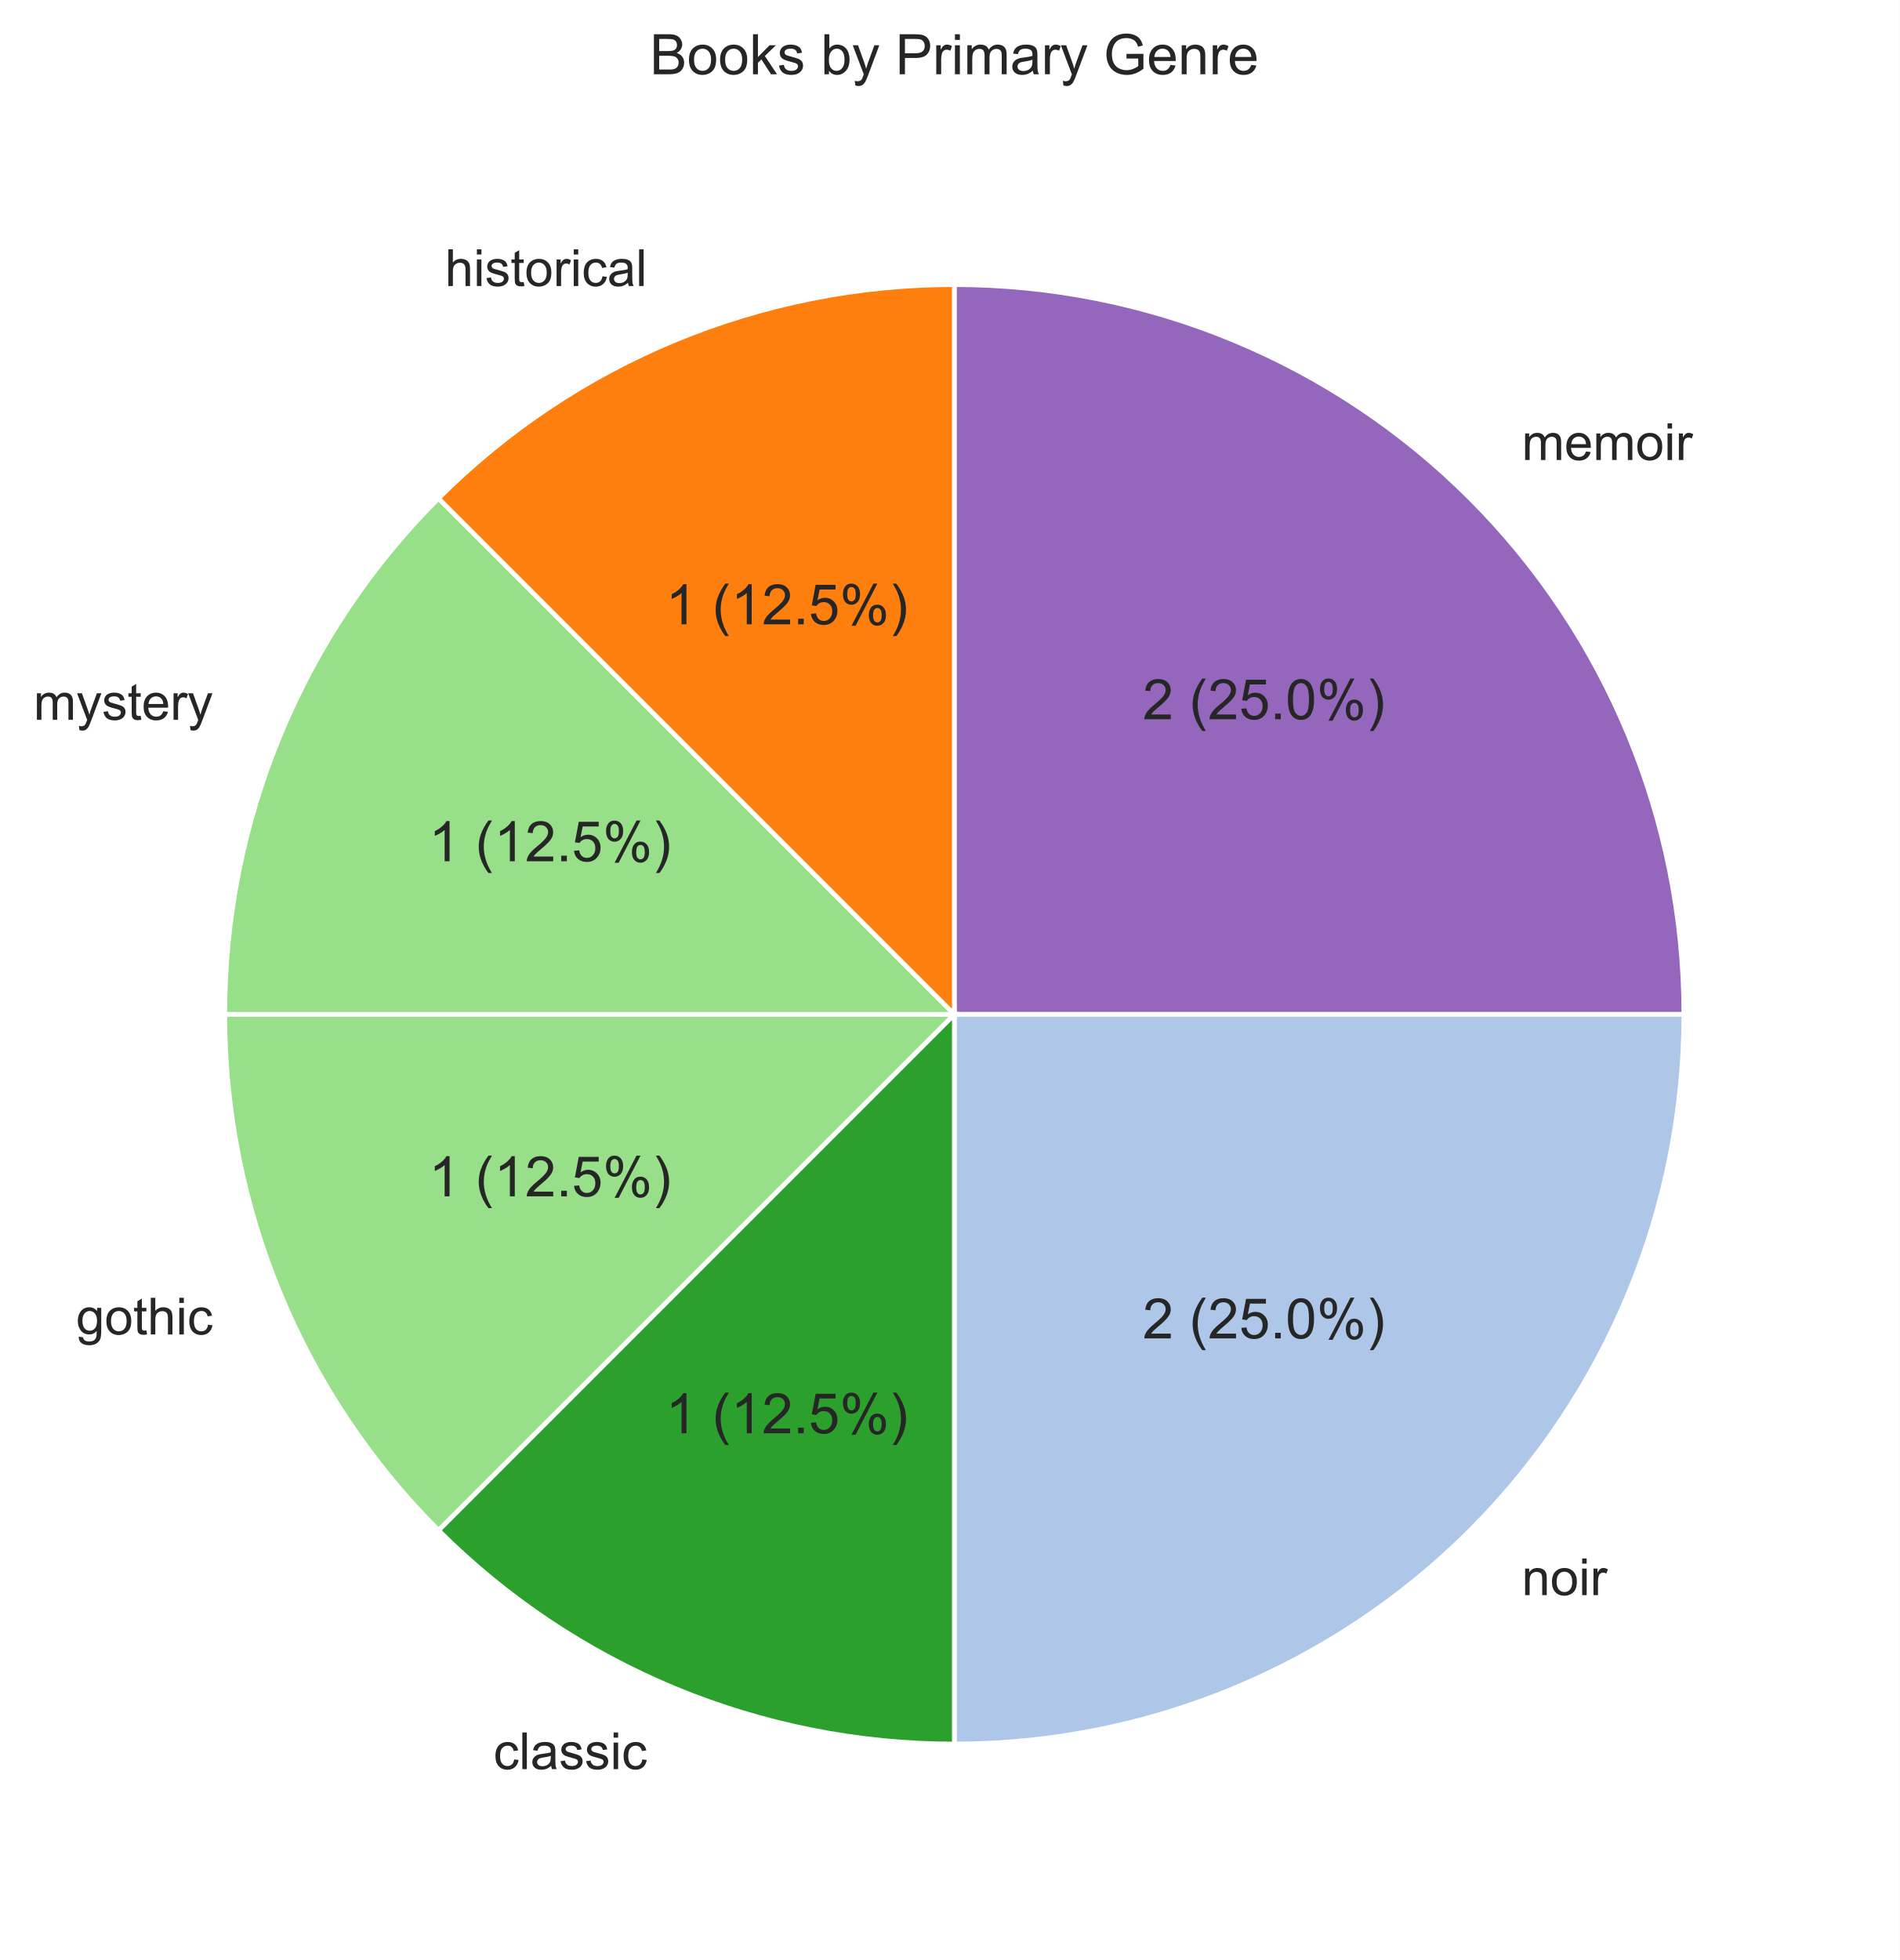
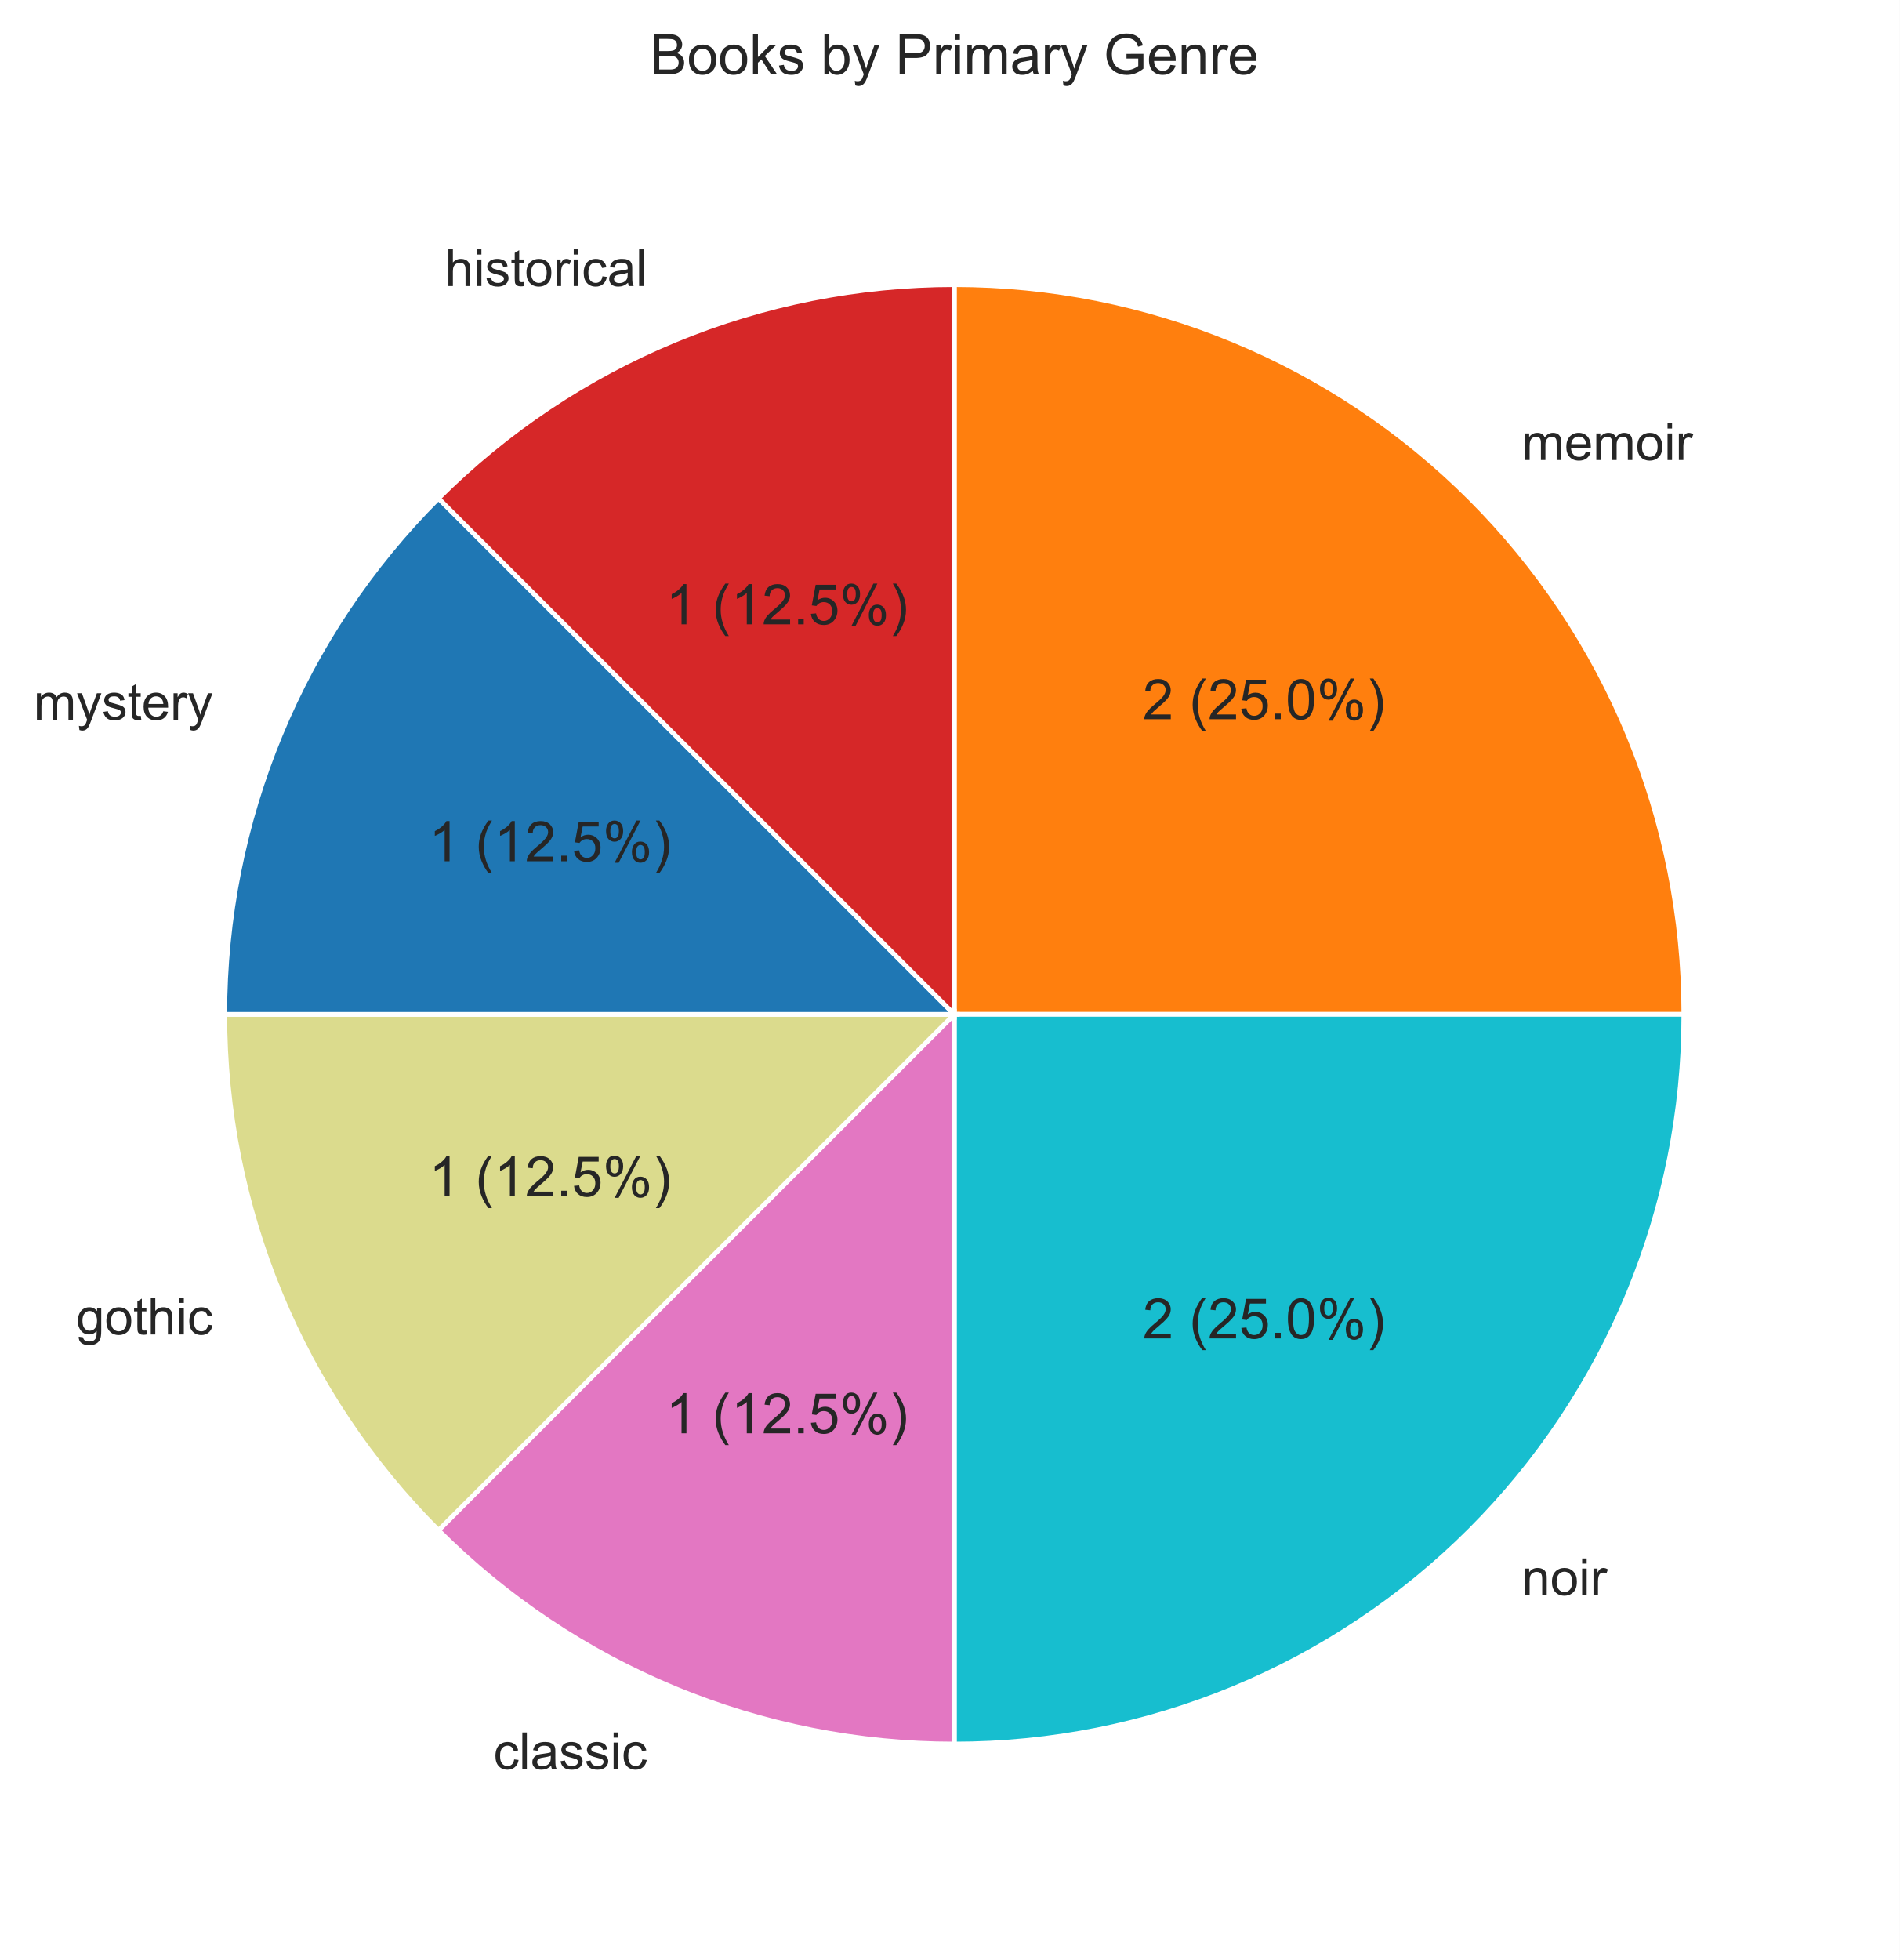
<svg xmlns="http://www.w3.org/2000/svg" xmlns:xlink="http://www.w3.org/1999/xlink" width="407.741pt" height="420.576pt" viewBox="0 0 407.741 420.576" version="1.1">
  <defs>
    <style type="text/css">*{stroke-linejoin: round; stroke-linecap: butt}</style>
  </defs>
  <g id="figure_1">
    <g id="patch_1">
      <path d="M 0 420.576  L 407.741 420.576  L 407.741 0  L 0 0  z " style="fill: #ffffff" />
    </g>
    <g id="axes_1">
      <g id="matplotlib.axis_1" />
      <g id="matplotlib.axis_2" />
      <g id="patch_2">
-         <path d="M 361.397 217.656  C 361.397 176.145 344.89 136.292 315.537 106.94  C 286.185 77.587 246.332 61.08 204.821 61.08  L 204.821 217.656  z " style="fill: #9467bd; stroke: #ffffff; stroke-linejoin: miter" />
+         <path d="M 361.397 217.656  C 361.397 176.145 344.89 136.292 315.537 106.94  C 286.185 77.587 246.332 61.08 204.821 61.08  L 204.821 217.656  z " style="fill: #ff7f0e; stroke: #ffffff; stroke-linejoin: miter" />
      </g>
      <g id="patch_3">
-         <path d="M 204.821 374.232  C 246.332 374.232 286.185 357.724 315.537 328.372  C 344.89 299.019 361.397 259.166 361.397 217.656  L 204.821 217.656  z " style="fill: #aec7e8; stroke: #ffffff; stroke-linejoin: miter" />
+         <path d="M 204.821 374.232  C 246.332 374.232 286.185 357.724 315.537 328.372  C 344.89 299.019 361.397 259.166 361.397 217.656  L 204.821 217.656  z " style="fill: #17becf; stroke: #ffffff; stroke-linejoin: miter" />
      </g>
      <g id="patch_4">
-         <path d="M 94.105 328.372  C 108.645 342.911 125.906 354.444 144.902 362.313  C 163.899 370.181 184.26 374.232 204.821 374.232  L 204.821 217.656  z " style="fill: #2ca02c; stroke: #ffffff; stroke-linejoin: miter" />
+         <path d="M 94.105 328.372  C 108.645 342.911 125.906 354.444 144.902 362.313  C 163.899 370.181 184.26 374.232 204.821 374.232  L 204.821 217.656  z " style="fill: #e377c2; stroke: #ffffff; stroke-linejoin: miter" />
      </g>
      <g id="patch_5">
-         <path d="M 48.245 217.656  C 48.245 238.217 52.296 258.578 60.164 277.575  C 68.033 296.571 79.566 313.832 94.105 328.372  L 204.821 217.656  z " style="fill: #98df8a; stroke: #ffffff; stroke-linejoin: miter" />
+         <path d="M 48.245 217.656  C 48.245 238.217 52.296 258.578 60.164 277.575  C 68.033 296.571 79.566 313.832 94.105 328.372  L 204.821 217.656  z " style="fill: #dbdb8d; stroke: #ffffff; stroke-linejoin: miter" />
      </g>
      <g id="patch_6">
-         <path d="M 94.105 106.94  C 79.566 121.479 68.033 138.74 60.164 157.737  C 52.296 176.733 48.245 197.094 48.245 217.656  L 204.821 217.656  z " style="fill: #98df8a; stroke: #ffffff; stroke-linejoin: miter" />
+         <path d="M 94.105 106.94  C 79.566 121.479 68.033 138.74 60.164 157.737  C 52.296 176.733 48.245 197.094 48.245 217.656  L 204.821 217.656  z " style="fill: #1f77b4; stroke: #ffffff; stroke-linejoin: miter" />
      </g>
      <g id="patch_7">
-         <path d="M 204.821 61.08  C 184.26 61.08 163.899 65.13 144.902 72.998  C 125.906 80.867 108.645 92.401 94.105 106.94  L 204.821 217.656  z " style="fill: #ff7f0e; stroke: #ffffff; stroke-linejoin: miter" />
+         <path d="M 204.821 61.08  C 184.26 61.08 163.899 65.13 144.902 72.998  C 125.906 80.867 108.645 92.401 94.105 106.94  L 204.821 217.656  z " style="fill: #d62728; stroke: #ffffff; stroke-linejoin: miter" />
      </g>
      <g id="text_1">
        <g style="fill: #262626" transform="translate(326.6089 98.71175) scale(0.11 -0.11)">
          <defs>
            <path id="ArialMT-6d" d="M 422 0  L 422 3319  L 925 3319  L 925 2853  Q 1081 3097 1340 3245  Q 1600 3394 1931 3394  Q 2300 3394 2536 3241  Q 2772 3088 2869 2813  Q 3263 3394 3894 3394  Q 4388 3394 4653 3120  Q 4919 2847 4919 2278  L 4919 0  L 4359 0  L 4359 2091  Q 4359 2428 4304 2576  Q 4250 2725 4106 2815  Q 3963 2906 3769 2906  Q 3419 2906 3187 2673  Q 2956 2441 2956 1928  L 2956 0  L 2394 0  L 2394 2156  Q 2394 2531 2256 2718  Q 2119 2906 1806 2906  Q 1569 2906 1367 2781  Q 1166 2656 1075 2415  Q 984 2175 984 1722  L 984 0  L 422 0  z " transform="scale(0.015625)" />
            <path id="ArialMT-65" d="M 2694 1069  L 3275 997  Q 3138 488 2766 206  Q 2394 -75 1816 -75  Q 1088 -75 661 373  Q 234 822 234 1631  Q 234 2469 665 2931  Q 1097 3394 1784 3394  Q 2450 3394 2872 2941  Q 3294 2488 3294 1666  Q 3294 1616 3291 1516  L 816 1516  Q 847 969 1125 678  Q 1403 388 1819 388  Q 2128 388 2347 550  Q 2566 713 2694 1069  z M 847 1978  L 2700 1978  Q 2663 2397 2488 2606  Q 2219 2931 1791 2931  Q 1403 2931 1139 2672  Q 875 2413 847 1978  z " transform="scale(0.015625)" />
            <path id="ArialMT-6f" d="M 213 1659  Q 213 2581 725 3025  Q 1153 3394 1769 3394  Q 2453 3394 2887 2945  Q 3322 2497 3322 1706  Q 3322 1066 3130 698  Q 2938 331 2570 128  Q 2203 -75 1769 -75  Q 1072 -75 642 372  Q 213 819 213 1659  z M 791 1659  Q 791 1022 1069 705  Q 1347 388 1769 388  Q 2188 388 2466 706  Q 2744 1025 2744 1678  Q 2744 2294 2464 2611  Q 2184 2928 1769 2928  Q 1347 2928 1069 2612  Q 791 2297 791 1659  z " transform="scale(0.015625)" />
            <path id="ArialMT-69" d="M 425 3934  L 425 4581  L 988 4581  L 988 3934  L 425 3934  z M 425 0  L 425 3319  L 988 3319  L 988 0  L 425 0  z " transform="scale(0.015625)" />
            <path id="ArialMT-72" d="M 416 0  L 416 3319  L 922 3319  L 922 2816  Q 1116 3169 1280 3281  Q 1444 3394 1641 3394  Q 1925 3394 2219 3213  L 2025 2691  Q 1819 2813 1613 2813  Q 1428 2813 1281 2702  Q 1134 2591 1072 2394  Q 978 2094 978 1738  L 978 0  L 416 0  z " transform="scale(0.015625)" />
          </defs>
          <use xlink:href="#ArialMT-6d" />
          <use xlink:href="#ArialMT-65" x="83.301" />
          <use xlink:href="#ArialMT-6d" x="138.916" />
          <use xlink:href="#ArialMT-6f" x="222.217" />
          <use xlink:href="#ArialMT-69" x="277.832" />
          <use xlink:href="#ArialMT-72" x="300.049" />
        </g>
      </g>
      <g id="text_2">
        <g style="fill: #262626" transform="translate(245.24 154.3311) scale(0.12 -0.12)">
          <defs>
            <path id="ArialMT-32" d="M 3222 541  L 3222 0  L 194 0  Q 188 203 259 391  Q 375 700 629 1000  Q 884 1300 1366 1694  Q 2113 2306 2375 2664  Q 2638 3022 2638 3341  Q 2638 3675 2398 3904  Q 2159 4134 1775 4134  Q 1369 4134 1125 3890  Q 881 3647 878 3216  L 300 3275  Q 359 3922 746 4261  Q 1134 4600 1788 4600  Q 2447 4600 2831 4234  Q 3216 3869 3216 3328  Q 3216 3053 3103 2787  Q 2991 2522 2730 2228  Q 2469 1934 1863 1422  Q 1356 997 1212 845  Q 1069 694 975 541  L 3222 541  z " transform="scale(0.015625)" />
            <path id="ArialMT-20" transform="scale(0.015625)" />
            <path id="ArialMT-28" d="M 1497 -1347  Q 1031 -759 709 28  Q 388 816 388 1659  Q 388 2403 628 3084  Q 909 3875 1497 4659  L 1900 4659  Q 1522 4009 1400 3731  Q 1209 3300 1100 2831  Q 966 2247 966 1656  Q 966 153 1900 -1347  L 1497 -1347  z " transform="scale(0.015625)" />
            <path id="ArialMT-35" d="M 266 1200  L 856 1250  Q 922 819 1161 601  Q 1400 384 1738 384  Q 2144 384 2425 690  Q 2706 997 2706 1503  Q 2706 1984 2436 2262  Q 2166 2541 1728 2541  Q 1456 2541 1237 2417  Q 1019 2294 894 2097  L 366 2166  L 809 4519  L 3088 4519  L 3088 3981  L 1259 3981  L 1013 2750  Q 1425 3038 1878 3038  Q 2478 3038 2890 2622  Q 3303 2206 3303 1553  Q 3303 931 2941 478  Q 2500 -78 1738 -78  Q 1113 -78 717 272  Q 322 622 266 1200  z " transform="scale(0.015625)" />
            <path id="ArialMT-2e" d="M 581 0  L 581 641  L 1222 641  L 1222 0  L 581 0  z " transform="scale(0.015625)" />
            <path id="ArialMT-30" d="M 266 2259  Q 266 3072 433 3567  Q 600 4063 929 4331  Q 1259 4600 1759 4600  Q 2128 4600 2406 4451  Q 2684 4303 2865 4023  Q 3047 3744 3150 3342  Q 3253 2941 3253 2259  Q 3253 1453 3087 958  Q 2922 463 2592 192  Q 2263 -78 1759 -78  Q 1097 -78 719 397  Q 266 969 266 2259  z M 844 2259  Q 844 1131 1108 757  Q 1372 384 1759 384  Q 2147 384 2411 759  Q 2675 1134 2675 2259  Q 2675 3391 2411 3762  Q 2147 4134 1753 4134  Q 1366 4134 1134 3806  Q 844 3388 844 2259  z " transform="scale(0.015625)" />
            <path id="ArialMT-25" d="M 372 3481  Q 372 3972 619 4315  Q 866 4659 1334 4659  Q 1766 4659 2048 4351  Q 2331 4044 2331 3447  Q 2331 2866 2045 2552  Q 1759 2238 1341 2238  Q 925 2238 648 2547  Q 372 2856 372 3481  z M 1350 4272  Q 1141 4272 1002 4090  Q 863 3909 863 3425  Q 863 2984 1003 2804  Q 1144 2625 1350 2625  Q 1563 2625 1702 2806  Q 1841 2988 1841 3469  Q 1841 3913 1700 4092  Q 1559 4272 1350 4272  z M 1353 -169  L 3859 4659  L 4316 4659  L 1819 -169  L 1353 -169  z M 3334 1075  Q 3334 1569 3581 1911  Q 3828 2253 4300 2253  Q 4731 2253 5014 1945  Q 5297 1638 5297 1041  Q 5297 459 5011 145  Q 4725 -169 4303 -169  Q 3888 -169 3611 142  Q 3334 453 3334 1075  z M 4316 1866  Q 4103 1866 3964 1684  Q 3825 1503 3825 1019  Q 3825 581 3965 400  Q 4106 219 4313 219  Q 4528 219 4667 400  Q 4806 581 4806 1063  Q 4806 1506 4665 1686  Q 4525 1866 4316 1866  z " transform="scale(0.015625)" />
            <path id="ArialMT-29" d="M 791 -1347  L 388 -1347  Q 1322 153 1322 1656  Q 1322 2244 1188 2822  Q 1081 3291 891 3722  Q 769 4003 388 4659  L 791 4659  Q 1378 3875 1659 3084  Q 1900 2403 1900 1659  Q 1900 816 1576 28  Q 1253 -759 791 -1347  z " transform="scale(0.015625)" />
          </defs>
          <use xlink:href="#ArialMT-32" />
          <use xlink:href="#ArialMT-20" x="55.615" />
          <use xlink:href="#ArialMT-28" x="83.398" />
          <use xlink:href="#ArialMT-32" x="116.699" />
          <use xlink:href="#ArialMT-35" x="172.314" />
          <use xlink:href="#ArialMT-2e" x="227.93" />
          <use xlink:href="#ArialMT-30" x="255.713" />
          <use xlink:href="#ArialMT-25" x="311.328" />
          <use xlink:href="#ArialMT-29" x="400.244" />
        </g>
      </g>
      <g id="text_3">
        <g style="fill: #262626" transform="translate(326.6089 342.2868) scale(0.11 -0.11)">
          <defs>
            <path id="ArialMT-6e" d="M 422 0  L 422 3319  L 928 3319  L 928 2847  Q 1294 3394 1984 3394  Q 2284 3394 2536 3286  Q 2788 3178 2913 3003  Q 3038 2828 3088 2588  Q 3119 2431 3119 2041  L 3119 0  L 2556 0  L 2556 2019  Q 2556 2363 2490 2533  Q 2425 2703 2258 2804  Q 2091 2906 1866 2906  Q 1506 2906 1245 2678  Q 984 2450 984 1813  L 984 0  L 422 0  z " transform="scale(0.015625)" />
          </defs>
          <use xlink:href="#ArialMT-6e" />
          <use xlink:href="#ArialMT-6f" x="55.615" />
          <use xlink:href="#ArialMT-69" x="111.23" />
          <use xlink:href="#ArialMT-72" x="133.447" />
        </g>
      </g>
      <g id="text_4">
        <g style="fill: #262626" transform="translate(245.24 287.1902) scale(0.12 -0.12)">
          <use xlink:href="#ArialMT-32" />
          <use xlink:href="#ArialMT-20" x="55.615" />
          <use xlink:href="#ArialMT-28" x="83.398" />
          <use xlink:href="#ArialMT-32" x="116.699" />
          <use xlink:href="#ArialMT-35" x="172.314" />
          <use xlink:href="#ArialMT-2e" x="227.93" />
          <use xlink:href="#ArialMT-30" x="255.713" />
          <use xlink:href="#ArialMT-25" x="311.328" />
          <use xlink:href="#ArialMT-29" x="400.244" />
        </g>
      </g>
      <g id="text_5">
        <g style="fill: #262626" transform="translate(105.9053 379.6224) scale(0.11 -0.11)">
          <defs>
            <path id="ArialMT-63" d="M 2588 1216  L 3141 1144  Q 3050 572 2676 248  Q 2303 -75 1759 -75  Q 1078 -75 664 370  Q 250 816 250 1647  Q 250 2184 428 2587  Q 606 2991 970 3192  Q 1334 3394 1763 3394  Q 2303 3394 2647 3120  Q 2991 2847 3088 2344  L 2541 2259  Q 2463 2594 2264 2762  Q 2066 2931 1784 2931  Q 1359 2931 1093 2626  Q 828 2322 828 1663  Q 828 994 1084 691  Q 1341 388 1753 388  Q 2084 388 2306 591  Q 2528 794 2588 1216  z " transform="scale(0.015625)" />
            <path id="ArialMT-6c" d="M 409 0  L 409 4581  L 972 4581  L 972 0  L 409 0  z " transform="scale(0.015625)" />
            <path id="ArialMT-61" d="M 2588 409  Q 2275 144 1986 34  Q 1697 -75 1366 -75  Q 819 -75 525 192  Q 231 459 231 875  Q 231 1119 342 1320  Q 453 1522 633 1644  Q 813 1766 1038 1828  Q 1203 1872 1538 1913  Q 2219 1994 2541 2106  Q 2544 2222 2544 2253  Q 2544 2597 2384 2738  Q 2169 2928 1744 2928  Q 1347 2928 1158 2789  Q 969 2650 878 2297  L 328 2372  Q 403 2725 575 2942  Q 747 3159 1072 3276  Q 1397 3394 1825 3394  Q 2250 3394 2515 3294  Q 2781 3194 2906 3042  Q 3031 2891 3081 2659  Q 3109 2516 3109 2141  L 3109 1391  Q 3109 606 3145 398  Q 3181 191 3288 0  L 2700 0  Q 2613 175 2588 409  z M 2541 1666  Q 2234 1541 1622 1453  Q 1275 1403 1131 1340  Q 988 1278 909 1158  Q 831 1038 831 891  Q 831 666 1001 516  Q 1172 366 1500 366  Q 1825 366 2078 508  Q 2331 650 2450 897  Q 2541 1088 2541 1459  L 2541 1666  z " transform="scale(0.015625)" />
            <path id="ArialMT-73" d="M 197 991  L 753 1078  Q 800 744 1014 566  Q 1228 388 1613 388  Q 2000 388 2187 545  Q 2375 703 2375 916  Q 2375 1106 2209 1216  Q 2094 1291 1634 1406  Q 1016 1563 777 1677  Q 538 1791 414 1992  Q 291 2194 291 2438  Q 291 2659 392 2848  Q 494 3038 669 3163  Q 800 3259 1026 3326  Q 1253 3394 1513 3394  Q 1903 3394 2198 3281  Q 2494 3169 2634 2976  Q 2775 2784 2828 2463  L 2278 2388  Q 2241 2644 2061 2787  Q 1881 2931 1553 2931  Q 1166 2931 1000 2803  Q 834 2675 834 2503  Q 834 2394 903 2306  Q 972 2216 1119 2156  Q 1203 2125 1616 2013  Q 2213 1853 2448 1751  Q 2684 1650 2818 1456  Q 2953 1263 2953 975  Q 2953 694 2789 445  Q 2625 197 2315 61  Q 2006 -75 1616 -75  Q 969 -75 630 194  Q 291 463 197 991  z " transform="scale(0.015625)" />
          </defs>
          <use xlink:href="#ArialMT-63" />
          <use xlink:href="#ArialMT-6c" x="50" />
          <use xlink:href="#ArialMT-61" x="72.217" />
          <use xlink:href="#ArialMT-73" x="127.832" />
          <use xlink:href="#ArialMT-73" x="177.832" />
          <use xlink:href="#ArialMT-69" x="227.832" />
          <use xlink:href="#ArialMT-63" x="250.049" />
        </g>
      </g>
      <g id="text_6">
        <g style="fill: #262626" transform="translate(142.859 307.555) scale(0.12 -0.12)">
          <defs>
            <path id="ArialMT-31" d="M 2384 0  L 1822 0  L 1822 3584  Q 1619 3391 1289 3197  Q 959 3003 697 2906  L 697 3450  Q 1169 3672 1522 3987  Q 1875 4303 2022 4600  L 2384 4600  L 2384 0  z " transform="scale(0.015625)" />
          </defs>
          <use xlink:href="#ArialMT-31" />
          <use xlink:href="#ArialMT-20" x="55.615" />
          <use xlink:href="#ArialMT-28" x="83.398" />
          <use xlink:href="#ArialMT-31" x="116.699" />
          <use xlink:href="#ArialMT-32" x="172.314" />
          <use xlink:href="#ArialMT-2e" x="227.93" />
          <use xlink:href="#ArialMT-35" x="255.713" />
          <use xlink:href="#ArialMT-25" x="311.328" />
          <use xlink:href="#ArialMT-29" x="400.244" />
        </g>
      </g>
      <g id="text_7">
        <g style="fill: #262626" transform="translate(16.34719 286.3458) scale(0.11 -0.11)">
          <defs>
            <path id="ArialMT-67" d="M 319 -275  L 866 -356  Q 900 -609 1056 -725  Q 1266 -881 1628 -881  Q 2019 -881 2231 -725  Q 2444 -569 2519 -288  Q 2563 -116 2559 434  Q 2191 0 1641 0  Q 956 0 581 494  Q 206 988 206 1678  Q 206 2153 378 2554  Q 550 2956 876 3175  Q 1203 3394 1644 3394  Q 2231 3394 2613 2919  L 2613 3319  L 3131 3319  L 3131 450  Q 3131 -325 2973 -648  Q 2816 -972 2473 -1159  Q 2131 -1347 1631 -1347  Q 1038 -1347 672 -1080  Q 306 -813 319 -275  z M 784 1719  Q 784 1066 1043 766  Q 1303 466 1694 466  Q 2081 466 2343 764  Q 2606 1063 2606 1700  Q 2606 2309 2336 2618  Q 2066 2928 1684 2928  Q 1309 2928 1046 2623  Q 784 2319 784 1719  z " transform="scale(0.015625)" />
            <path id="ArialMT-74" d="M 1650 503  L 1731 6  Q 1494 -44 1306 -44  Q 1000 -44 831 53  Q 663 150 594 308  Q 525 466 525 972  L 525 2881  L 113 2881  L 113 3319  L 525 3319  L 525 4141  L 1084 4478  L 1084 3319  L 1650 3319  L 1650 2881  L 1084 2881  L 1084 941  Q 1084 700 1114 631  Q 1144 563 1211 522  Q 1278 481 1403 481  Q 1497 481 1650 503  z " transform="scale(0.015625)" />
            <path id="ArialMT-68" d="M 422 0  L 422 4581  L 984 4581  L 984 2938  Q 1378 3394 1978 3394  Q 2347 3394 2619 3248  Q 2891 3103 3008 2847  Q 3125 2591 3125 2103  L 3125 0  L 2563 0  L 2563 2103  Q 2563 2525 2380 2717  Q 2197 2909 1863 2909  Q 1613 2909 1392 2779  Q 1172 2650 1078 2428  Q 984 2206 984 1816  L 984 0  L 422 0  z " transform="scale(0.015625)" />
          </defs>
          <use xlink:href="#ArialMT-67" />
          <use xlink:href="#ArialMT-6f" x="55.615" />
          <use xlink:href="#ArialMT-74" x="111.23" />
          <use xlink:href="#ArialMT-68" x="139.014" />
          <use xlink:href="#ArialMT-69" x="194.629" />
          <use xlink:href="#ArialMT-63" x="216.846" />
        </g>
      </g>
      <g id="text_8">
        <g style="fill: #262626" transform="translate(92.01602 256.712) scale(0.12 -0.12)">
          <use xlink:href="#ArialMT-31" />
          <use xlink:href="#ArialMT-20" x="55.615" />
          <use xlink:href="#ArialMT-28" x="83.398" />
          <use xlink:href="#ArialMT-31" x="116.699" />
          <use xlink:href="#ArialMT-32" x="172.314" />
          <use xlink:href="#ArialMT-2e" x="227.93" />
          <use xlink:href="#ArialMT-35" x="255.713" />
          <use xlink:href="#ArialMT-25" x="311.328" />
          <use xlink:href="#ArialMT-29" x="400.244" />
        </g>
      </g>
      <g id="text_9">
        <g style="fill: #262626" transform="translate(7.2 154.4594) scale(0.11 -0.11)">
          <defs>
            <path id="ArialMT-79" d="M 397 -1278  L 334 -750  Q 519 -800 656 -800  Q 844 -800 956 -737  Q 1069 -675 1141 -563  Q 1194 -478 1313 -144  Q 1328 -97 1363 -6  L 103 3319  L 709 3319  L 1400 1397  Q 1534 1031 1641 628  Q 1738 1016 1872 1384  L 2581 3319  L 3144 3319  L 1881 -56  Q 1678 -603 1566 -809  Q 1416 -1088 1222 -1217  Q 1028 -1347 759 -1347  Q 597 -1347 397 -1278  z " transform="scale(0.015625)" />
          </defs>
          <use xlink:href="#ArialMT-6d" />
          <use xlink:href="#ArialMT-79" x="83.301" />
          <use xlink:href="#ArialMT-73" x="133.301" />
          <use xlink:href="#ArialMT-74" x="183.301" />
          <use xlink:href="#ArialMT-65" x="211.084" />
          <use xlink:href="#ArialMT-72" x="266.699" />
          <use xlink:href="#ArialMT-79" x="300" />
        </g>
      </g>
      <g id="text_10">
        <g style="fill: #262626" transform="translate(92.01602 184.8092) scale(0.12 -0.12)">
          <use xlink:href="#ArialMT-31" />
          <use xlink:href="#ArialMT-20" x="55.615" />
          <use xlink:href="#ArialMT-28" x="83.398" />
          <use xlink:href="#ArialMT-31" x="116.699" />
          <use xlink:href="#ArialMT-32" x="172.314" />
          <use xlink:href="#ArialMT-2e" x="227.93" />
          <use xlink:href="#ArialMT-35" x="255.713" />
          <use xlink:href="#ArialMT-25" x="311.328" />
          <use xlink:href="#ArialMT-29" x="400.244" />
        </g>
      </g>
      <g id="text_11">
        <g style="fill: #262626" transform="translate(95.50856 61.3762) scale(0.11 -0.11)">
          <use xlink:href="#ArialMT-68" />
          <use xlink:href="#ArialMT-69" x="55.615" />
          <use xlink:href="#ArialMT-73" x="77.832" />
          <use xlink:href="#ArialMT-74" x="127.832" />
          <use xlink:href="#ArialMT-6f" x="155.615" />
          <use xlink:href="#ArialMT-72" x="211.23" />
          <use xlink:href="#ArialMT-69" x="244.531" />
          <use xlink:href="#ArialMT-63" x="266.748" />
          <use xlink:href="#ArialMT-61" x="316.748" />
          <use xlink:href="#ArialMT-6c" x="372.363" />
        </g>
      </g>
      <g id="text_12">
        <g style="fill: #262626" transform="translate(142.859 133.9662) scale(0.12 -0.12)">
          <use xlink:href="#ArialMT-31" />
          <use xlink:href="#ArialMT-20" x="55.615" />
          <use xlink:href="#ArialMT-28" x="83.398" />
          <use xlink:href="#ArialMT-31" x="116.699" />
          <use xlink:href="#ArialMT-32" x="172.314" />
          <use xlink:href="#ArialMT-2e" x="227.93" />
          <use xlink:href="#ArialMT-35" x="255.713" />
          <use xlink:href="#ArialMT-25" x="311.328" />
          <use xlink:href="#ArialMT-29" x="400.244" />
        </g>
      </g>
      <g id="text_13">
        <g style="fill: #262626" transform="translate(139.4692 15.93562) scale(0.12 -0.12)">
          <defs>
            <path id="ArialMT-42" d="M 469 0  L 469 4581  L 2188 4581  Q 2713 4581 3030 4442  Q 3347 4303 3526 4014  Q 3706 3725 3706 3409  Q 3706 3116 3547 2856  Q 3388 2597 3066 2438  Q 3481 2316 3704 2022  Q 3928 1728 3928 1328  Q 3928 1006 3792 729  Q 3656 453 3456 303  Q 3256 153 2954 76  Q 2653 0 2216 0  L 469 0  z M 1075 2656  L 2066 2656  Q 2469 2656 2644 2709  Q 2875 2778 2992 2937  Q 3109 3097 3109 3338  Q 3109 3566 3000 3739  Q 2891 3913 2687 3977  Q 2484 4041 1991 4041  L 1075 4041  L 1075 2656  z M 1075 541  L 2216 541  Q 2509 541 2628 563  Q 2838 600 2978 687  Q 3119 775 3209 942  Q 3300 1109 3300 1328  Q 3300 1584 3169 1773  Q 3038 1963 2805 2039  Q 2572 2116 2134 2116  L 1075 2116  L 1075 541  z " transform="scale(0.015625)" />
            <path id="ArialMT-6b" d="M 425 0  L 425 4581  L 988 4581  L 988 1969  L 2319 3319  L 3047 3319  L 1778 2088  L 3175 0  L 2481 0  L 1384 1697  L 988 1316  L 988 0  L 425 0  z " transform="scale(0.015625)" />
            <path id="ArialMT-62" d="M 941 0  L 419 0  L 419 4581  L 981 4581  L 981 2947  Q 1338 3394 1891 3394  Q 2197 3394 2470 3270  Q 2744 3147 2920 2923  Q 3097 2700 3197 2384  Q 3297 2069 3297 1709  Q 3297 856 2875 390  Q 2453 -75 1863 -75  Q 1275 -75 941 416  L 941 0  z M 934 1684  Q 934 1088 1097 822  Q 1363 388 1816 388  Q 2184 388 2453 708  Q 2722 1028 2722 1663  Q 2722 2313 2464 2622  Q 2206 2931 1841 2931  Q 1472 2931 1203 2611  Q 934 2291 934 1684  z " transform="scale(0.015625)" />
            <path id="ArialMT-50" d="M 494 0  L 494 4581  L 2222 4581  Q 2678 4581 2919 4538  Q 3256 4481 3484 4323  Q 3713 4166 3852 3881  Q 3991 3597 3991 3256  Q 3991 2672 3619 2267  Q 3247 1863 2275 1863  L 1100 1863  L 1100 0  L 494 0  z M 1100 2403  L 2284 2403  Q 2872 2403 3119 2622  Q 3366 2841 3366 3238  Q 3366 3525 3220 3729  Q 3075 3934 2838 4000  Q 2684 4041 2272 4041  L 1100 4041  L 1100 2403  z " transform="scale(0.015625)" />
            <path id="ArialMT-47" d="M 2638 1797  L 2638 2334  L 4578 2338  L 4578 638  Q 4131 281 3656 101  Q 3181 -78 2681 -78  Q 2006 -78 1454 211  Q 903 500 622 1047  Q 341 1594 341 2269  Q 341 2938 620 3517  Q 900 4097 1425 4378  Q 1950 4659 2634 4659  Q 3131 4659 3532 4498  Q 3934 4338 4162 4050  Q 4391 3763 4509 3300  L 3963 3150  Q 3859 3500 3706 3700  Q 3553 3900 3268 4020  Q 2984 4141 2638 4141  Q 2222 4141 1919 4014  Q 1616 3888 1430 3681  Q 1244 3475 1141 3228  Q 966 2803 966 2306  Q 966 1694 1177 1281  Q 1388 869 1791 669  Q 2194 469 2647 469  Q 3041 469 3416 620  Q 3791 772 3984 944  L 3984 1797  L 2638 1797  z " transform="scale(0.015625)" />
          </defs>
          <use xlink:href="#ArialMT-42" />
          <use xlink:href="#ArialMT-6f" x="66.699" />
          <use xlink:href="#ArialMT-6f" x="122.314" />
          <use xlink:href="#ArialMT-6b" x="177.93" />
          <use xlink:href="#ArialMT-73" x="227.93" />
          <use xlink:href="#ArialMT-20" x="277.93" />
          <use xlink:href="#ArialMT-62" x="305.713" />
          <use xlink:href="#ArialMT-79" x="361.328" />
          <use xlink:href="#ArialMT-20" x="411.328" />
          <use xlink:href="#ArialMT-50" x="439.111" />
          <use xlink:href="#ArialMT-72" x="505.811" />
          <use xlink:href="#ArialMT-69" x="539.111" />
          <use xlink:href="#ArialMT-6d" x="561.328" />
          <use xlink:href="#ArialMT-61" x="644.629" />
          <use xlink:href="#ArialMT-72" x="700.244" />
          <use xlink:href="#ArialMT-79" x="733.545" />
          <use xlink:href="#ArialMT-20" x="783.545" />
          <use xlink:href="#ArialMT-47" x="811.328" />
          <use xlink:href="#ArialMT-65" x="889.111" />
          <use xlink:href="#ArialMT-6e" x="944.727" />
          <use xlink:href="#ArialMT-72" x="1000.342" />
          <use xlink:href="#ArialMT-65" x="1033.643" />
        </g>
      </g>
    </g>
  </g>
</svg>
